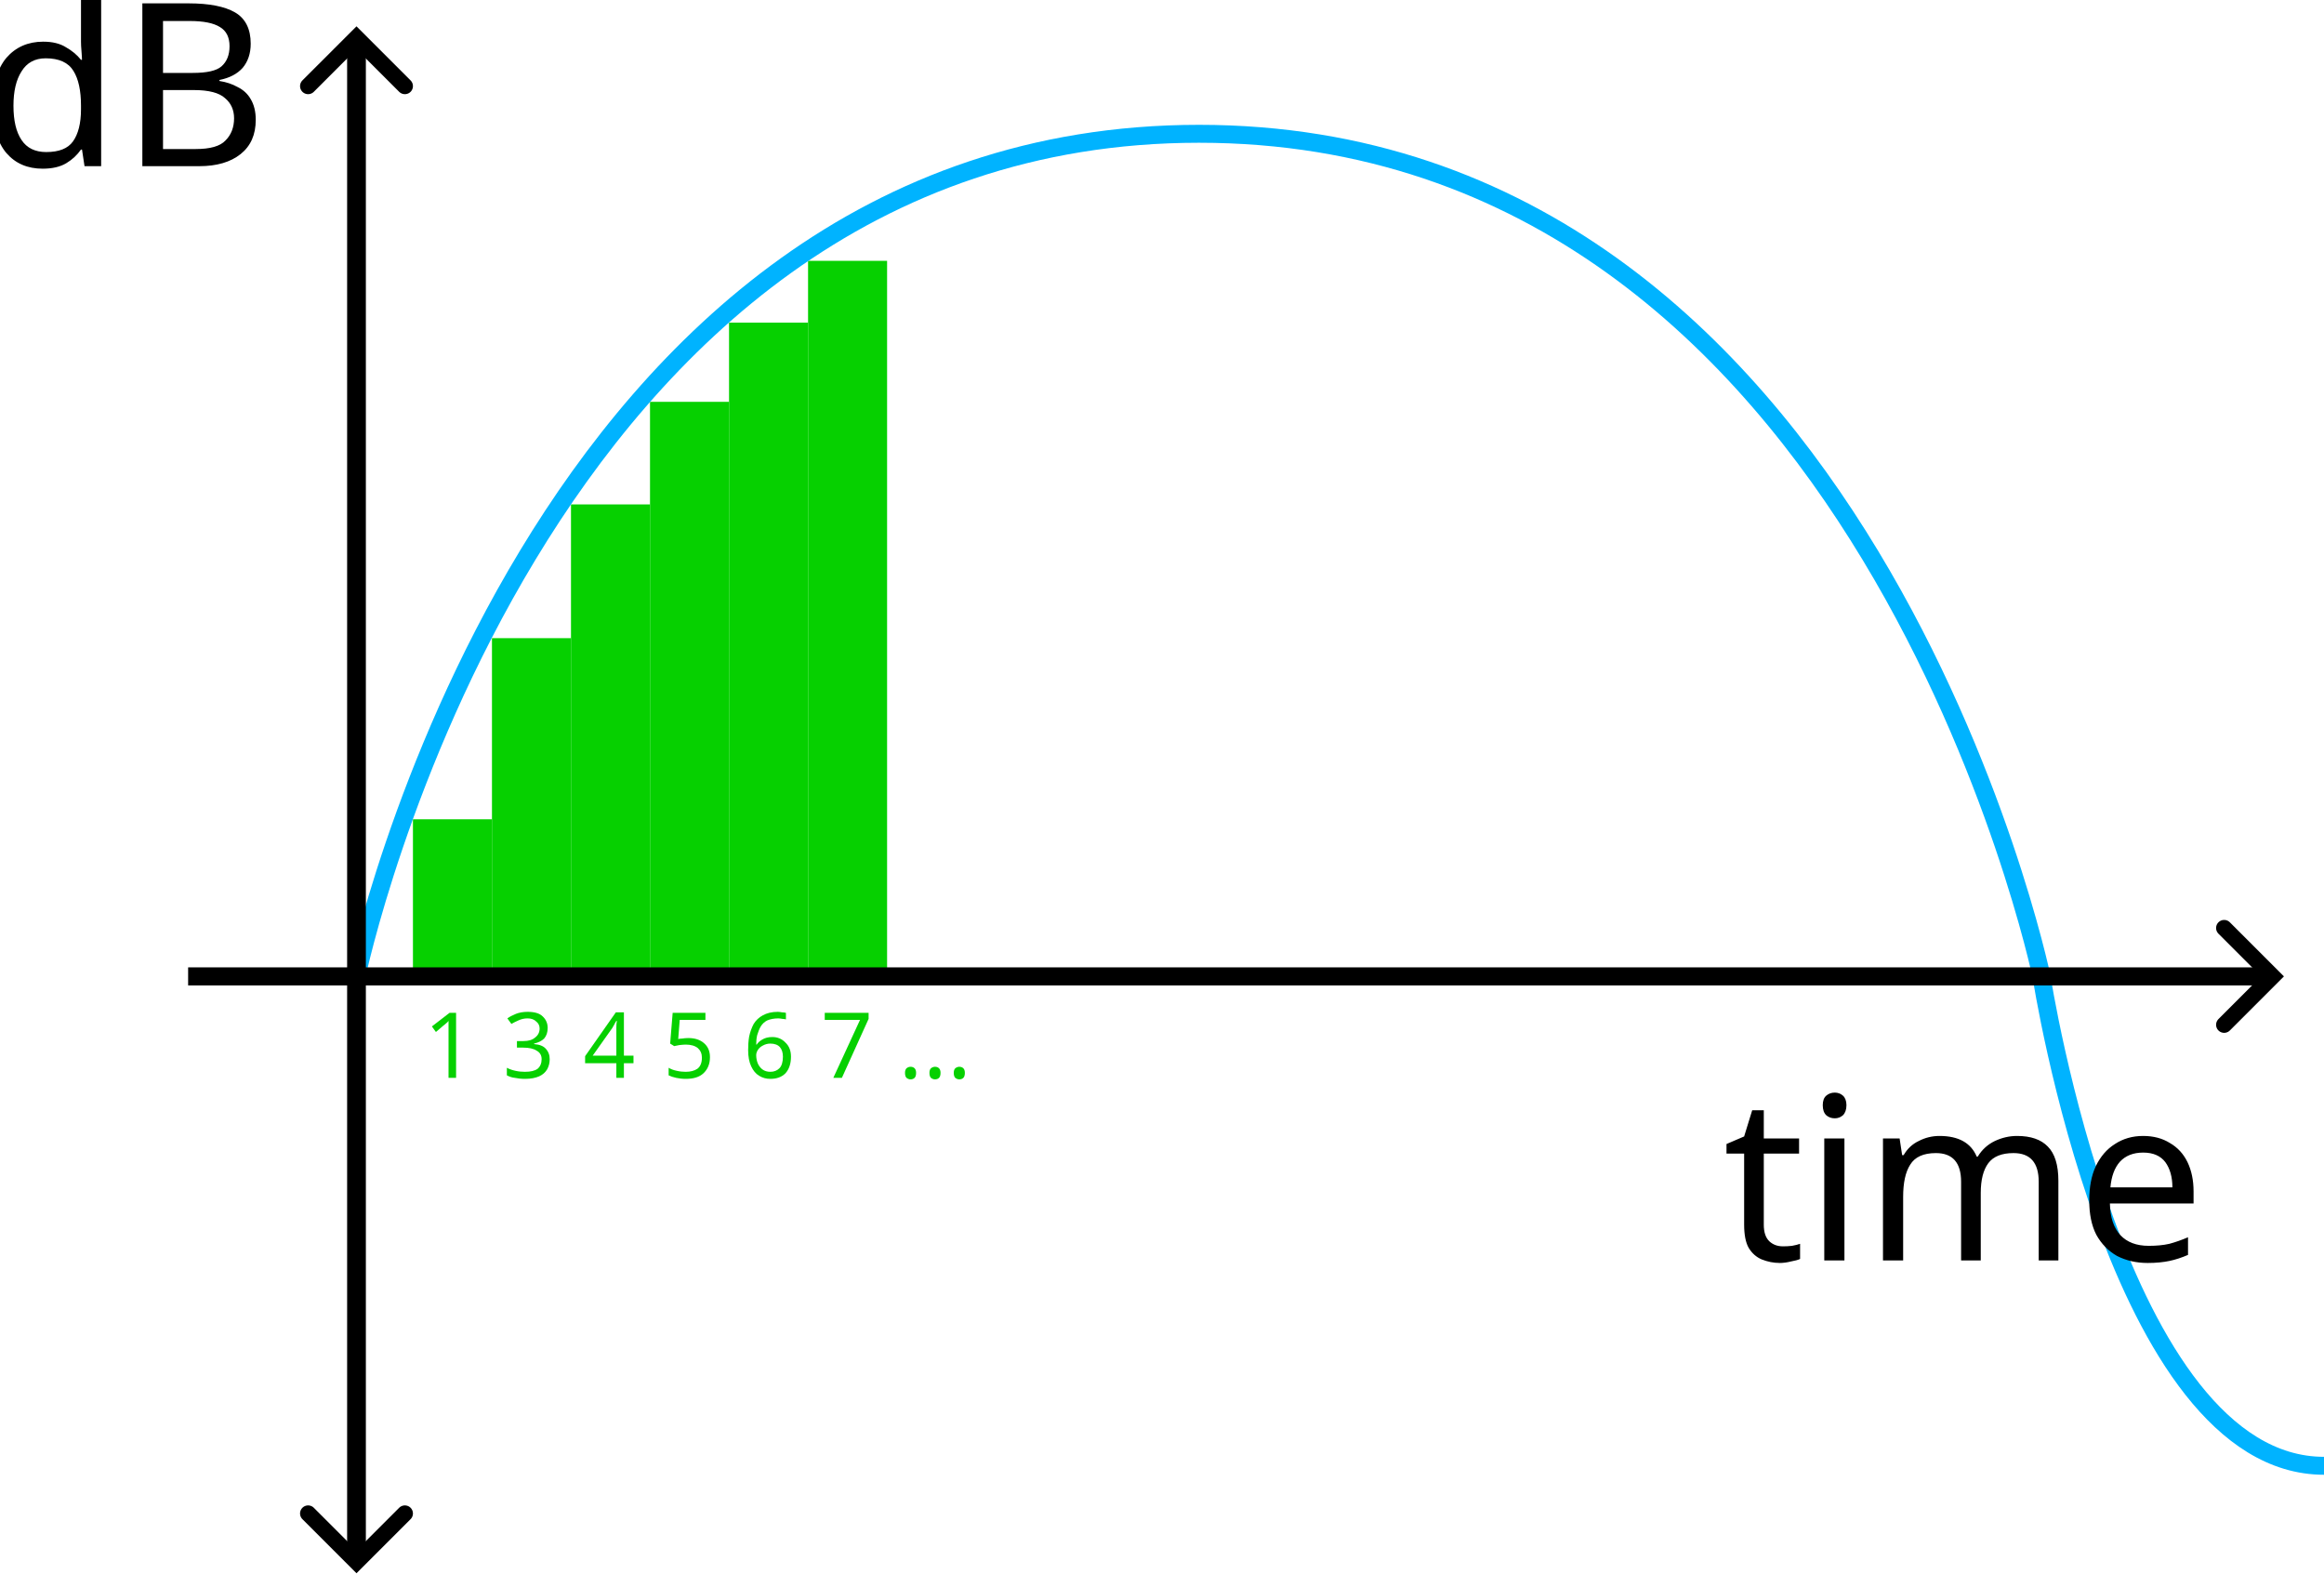
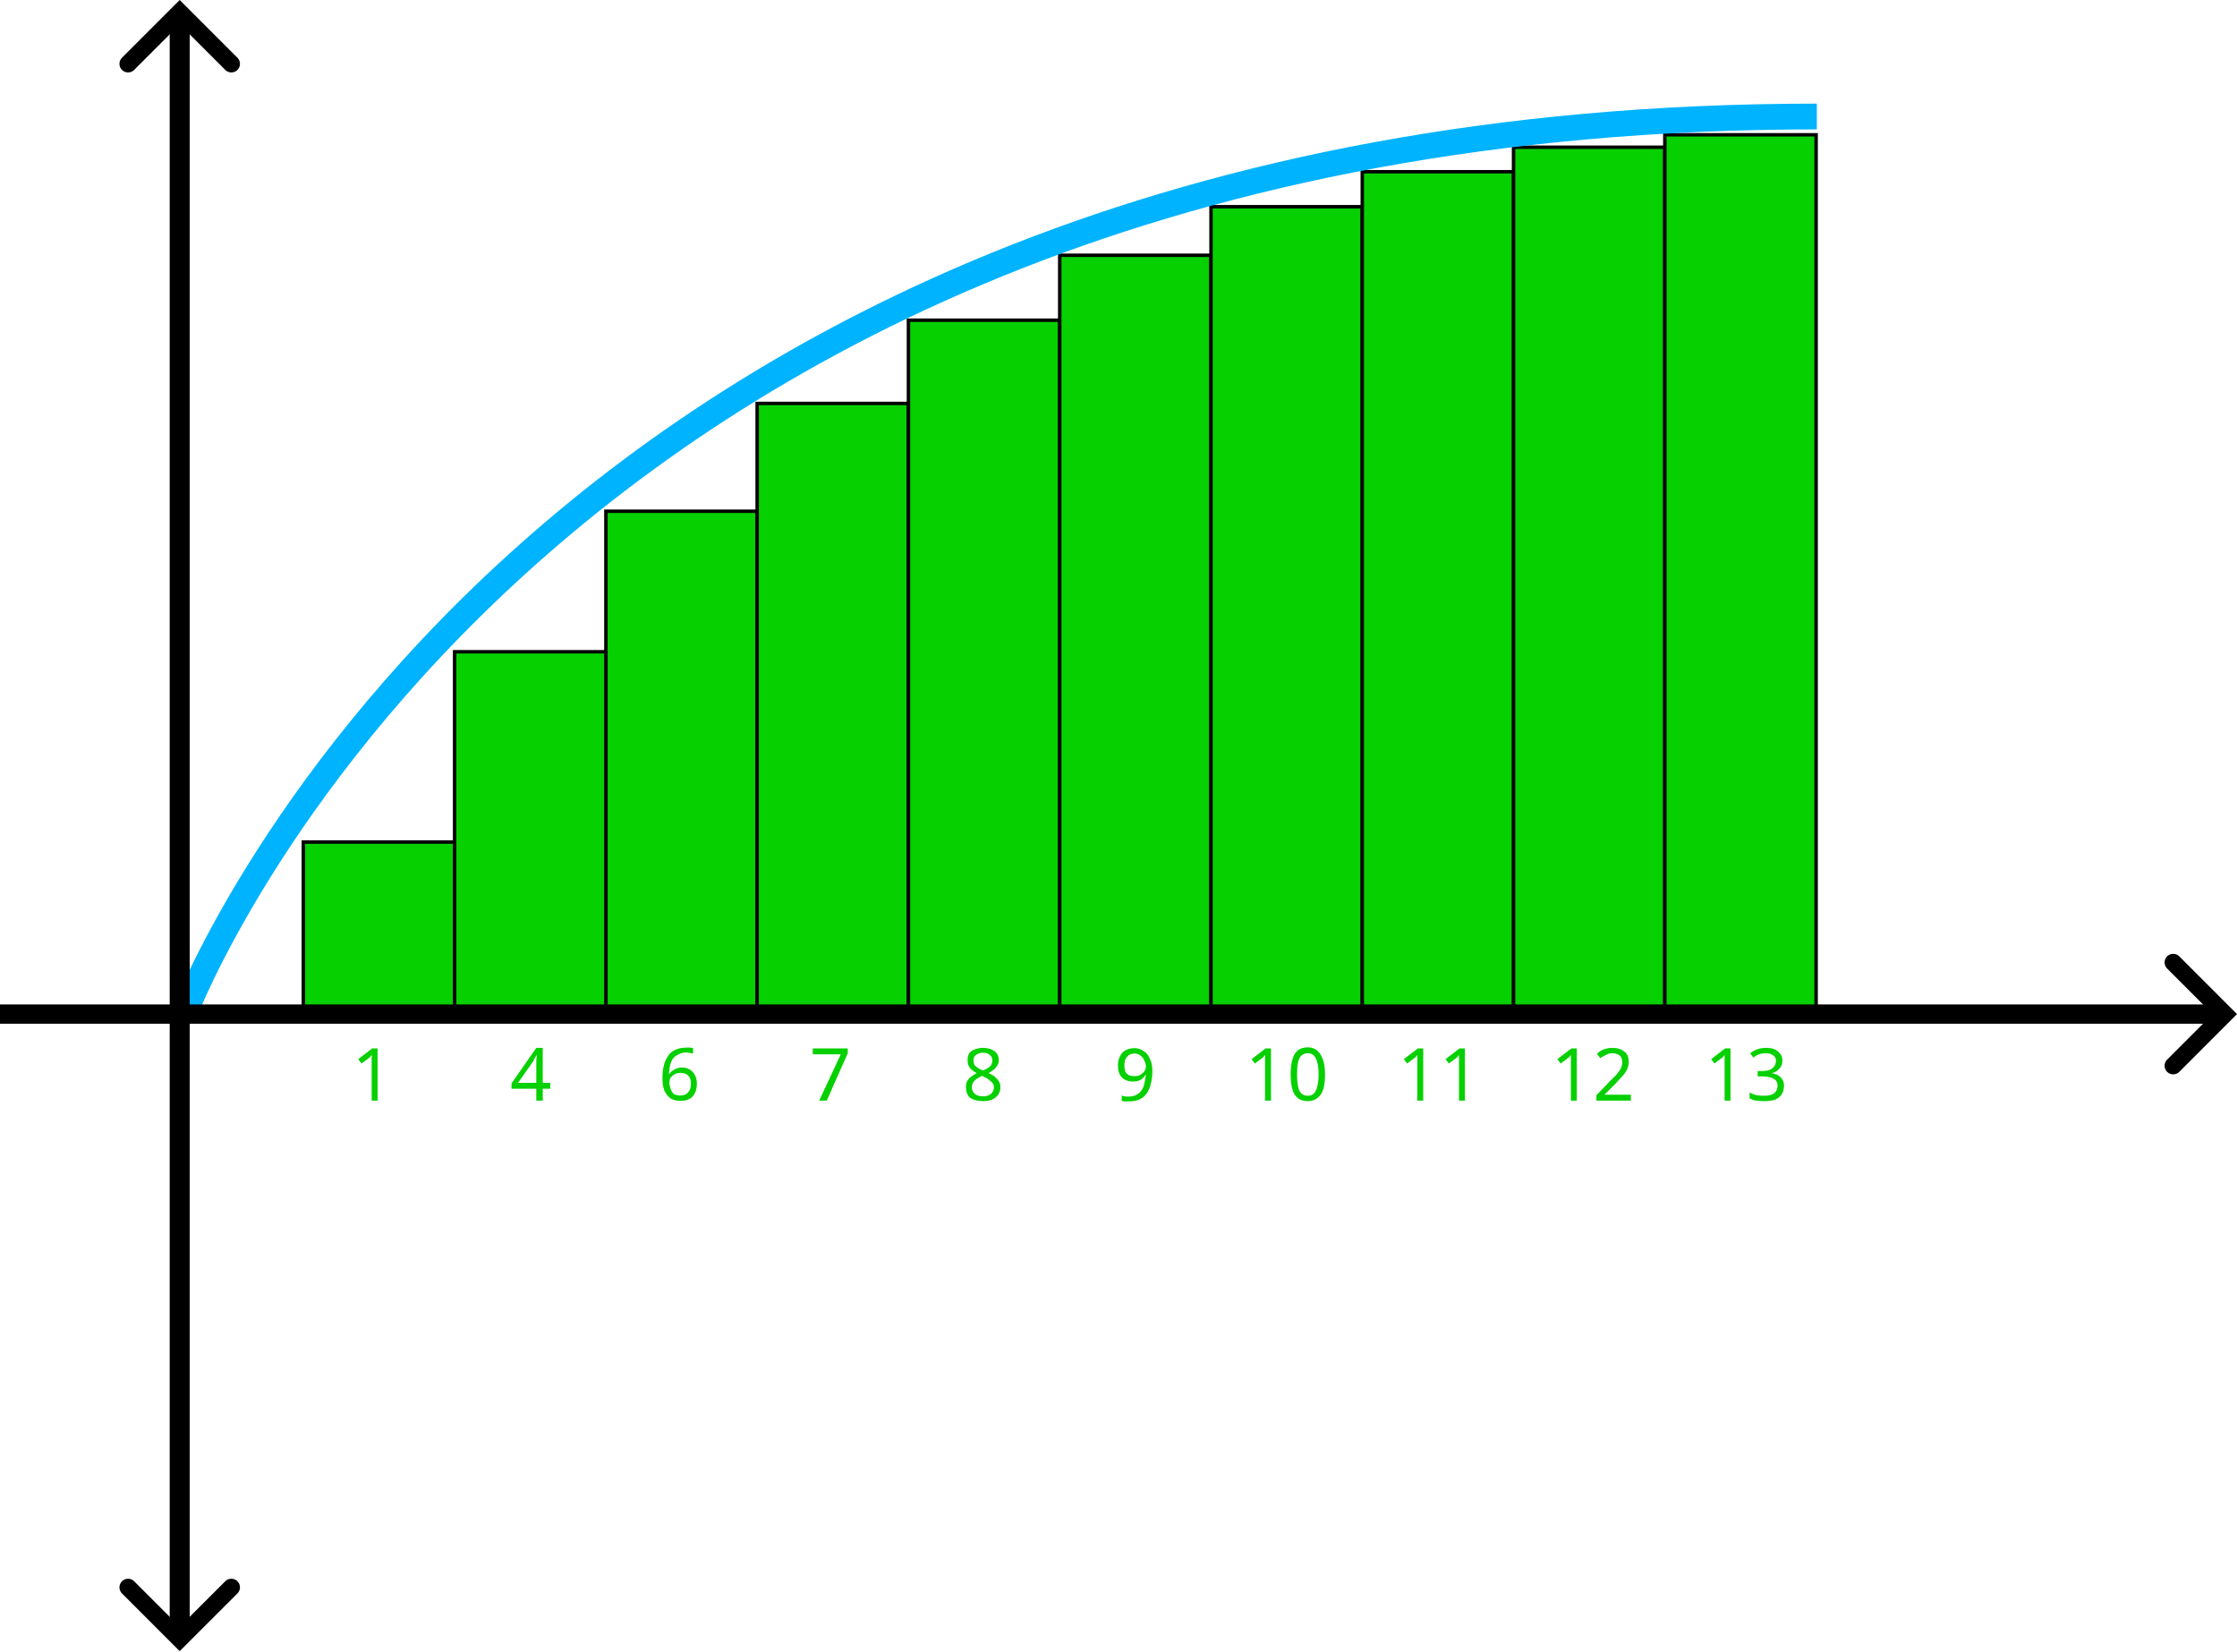
- <svg xmlns="http://www.w3.org/2000/svg" width="72.051mm" height="48.77mm" viewBox="0 0 72.051 48.77" version="1.1" id="svg1">
+ <svg xmlns="http://www.w3.org/2000/svg" width="64.976mm" height="47.954mm" viewBox="0 0 64.976 47.954" version="1.1" id="svg1">
  <defs id="defs1">
    <marker style="overflow:visible" id="marker6" refX="0" refY="0" orient="auto-start-reverse" markerWidth="0.5" markerHeight="0.5" viewBox="0 0 1 1" preserveAspectRatio="xMidYMid" markerUnits="userSpaceOnUse">
      <path style="fill:none;stroke:context-stroke;stroke-width:1;stroke-linecap:round" d="M 3,-3 0,0 3,3" transform="rotate(180,0.125,0)" id="path6" />
    </marker>
    <marker style="overflow:visible" id="marker5" refX="0" refY="0" orient="auto-start-reverse" markerWidth="0.5" markerHeight="0.5" viewBox="0 0 1 1" preserveAspectRatio="xMidYMid" markerUnits="userSpaceOnUse">
      <path style="fill:none;stroke:context-stroke;stroke-width:1;stroke-linecap:round" d="M 3,-3 0,0 3,3" transform="rotate(180,0.125,0)" id="path5" />
    </marker>
    <marker style="overflow:visible" id="ArrowWideRounded" refX="0" refY="0" orient="auto-start-reverse" markerWidth="0.5" markerHeight="0.5" viewBox="0 0 1 1" preserveAspectRatio="xMidYMid" markerUnits="userSpaceOnUse">
      <path style="fill:none;stroke:context-stroke;stroke-width:1;stroke-linecap:round" d="M 3,-3 0,0 3,3" transform="rotate(180,0.125,0)" id="path2" />
    </marker>
  </defs>
-   <g id="layer1" transform="translate(-17.0866,-99.98557)">
-     <rect style="fill:#06d000;fill-opacity:1;stroke:none;stroke-width:0.983;stroke-dasharray:none;stroke-opacity:1" id="rect10" width="2.45" height="14.631" x="34.789" y="115.622" />
-     <rect style="fill:#06d000;fill-opacity:1;stroke:none;stroke-width:1.085;stroke-dasharray:none;stroke-opacity:1" id="rect11" width="2.45" height="17.811" x="37.239" y="112.442" />
-     <rect style="fill:#06d000;fill-opacity:1;stroke:none;stroke-width:1.157;stroke-dasharray:none;stroke-opacity:1" id="rect12" width="2.45" height="20.266" x="39.689" y="109.987" />
-     <rect style="fill:#06d000;fill-opacity:1;stroke:none;stroke-width:1.211;stroke-dasharray:none;stroke-opacity:1" id="rect13" width="2.45" height="22.182" x="42.139" y="108.071" />
-     <rect style="fill:#06d000;fill-opacity:1;stroke:none;stroke-width:0.832;stroke-dasharray:none;stroke-opacity:1" id="rect9" width="2.45" height="10.485" x="32.339" y="119.768" />
-     <rect style="fill:#06d000;fill-opacity:1;stroke:none;stroke-width:0.567;stroke-dasharray:none;stroke-opacity:1" id="rect8" width="2.45" height="4.87" x="29.889" y="125.383" />
-     <path style="fill:none;stroke:#00b3ff;stroke-width:0.556;stroke-dasharray:none;stroke-opacity:1" d="m 28.139,130.253 c 0,0 5.454,-26.12 26.12,-26.12 20.666,0 26.12,26.12 26.12,26.12 0,0 2.338,15.171 8.759,15.171" id="path7" />
-     <path style="fill:#000000;stroke:#000000;stroke-width:0.56;stroke-dasharray:none;stroke-opacity:1;marker-end:url(#ArrowWideRounded)" d="M 22.919,130.253 H 87.417" id="path1" />
-     <path style="fill:#000000;stroke:#000000;stroke-width:0.581;stroke-dasharray:none;stroke-opacity:1;marker-start:url(#marker6);marker-end:url(#marker5)" d="M 28.139,148.277 V 101.28" id="path3" />
-     <text xml:space="preserve" style="font-size:7.056px;line-height:6.25px;font-family:'JetBrainsMono Nerd Font';-inkscape-font-specification:'JetBrainsMono Nerd Font';letter-spacing:0px;fill:none;stroke:#000000;stroke-width:0.556;stroke-dasharray:none;stroke-opacity:1" x="16.473" y="105.136" id="text7">
-       <tspan id="tspan7" style="font-size:7.056px;line-height:6.25px;fill:#000000;fill-opacity:1;stroke:none;stroke-width:0.556" x="16.473" y="105.136">dB</tspan>
+   <g id="layer1" transform="translate(-22.91915,-100.8014)">
+     <rect style="fill:#06d000;fill-opacity:1;stroke:#000000;stroke-width:0.1;stroke-dasharray:none;stroke-opacity:1" id="rect10" width="4.394" height="14.403" x="40.518" y="115.649" />
+     <rect style="fill:#06d000;fill-opacity:1;stroke:#000000;stroke-width:0.1;stroke-dasharray:none;stroke-opacity:1" id="rect11" width="4.394" height="17.533" x="44.912" y="112.518" />
+     <rect style="fill:#06d000;fill-opacity:1;stroke:#000000;stroke-width:0.1;stroke-dasharray:none;stroke-opacity:1" id="rect12" width="4.394" height="19.95" x="49.306" y="110.101" />
+     <rect style="fill:#06d000;fill-opacity:1;stroke:#000000;stroke-width:0.1;stroke-dasharray:none;stroke-opacity:1" id="rect13" width="4.394" height="21.837" x="53.7" y="108.215" />
+     <rect style="fill:#06d000;fill-opacity:1;stroke:#000000;stroke-width:0.1;stroke-dasharray:none;stroke-opacity:1" id="rect13-2" width="4.394" height="23.247" x="58.094" y="106.805" />
+     <rect style="fill:#06d000;fill-opacity:1;stroke:#000000;stroke-width:0.1;stroke-dasharray:none;stroke-opacity:1" id="rect13-2-7" width="4.394" height="24.262" x="62.488" y="105.789" />
+     <rect style="fill:#06d000;fill-opacity:1;stroke:#000000;stroke-width:0.1;stroke-dasharray:none;stroke-opacity:1" id="rect13-2-7-5" width="4.394" height="24.975" x="66.882" y="105.077" />
+     <rect style="fill:#06d000;fill-opacity:1;stroke:#000000;stroke-width:0.1;stroke-dasharray:none;stroke-opacity:1" id="rect13-2-7-5-8" width="4.394" height="25.336" x="71.276" y="104.716" />
+     <rect style="fill:#06d000;fill-opacity:1;stroke:#000000;stroke-width:0.1;stroke-dasharray:none;stroke-opacity:1" id="rect9" width="4.394" height="10.322" x="36.124" y="119.73" />
+     <rect style="fill:#06d000;fill-opacity:1;stroke:#000000;stroke-width:0.1;stroke-dasharray:none;stroke-opacity:1" id="rect8" width="4.394" height="4.795" x="31.73" y="125.257" />
+     <text xml:space="preserve" style="font-size:2.117px;line-height:1.656px;font-family:'JetBrainsMono Nerd Font';-inkscape-font-specification:'JetBrainsMono Nerd Font';letter-spacing:0px;fill:#06d000;fill-opacity:1;stroke:none;stroke-width:0.556;stroke-dasharray:none;stroke-opacity:1" x="33.135" y="132.765" id="text13">
+       <tspan id="tspan13" style="font-size:2.117px;line-height:1.656px;stroke-width:0.556" x="33.135" y="132.765">1</tspan>
    </text>
-     <text xml:space="preserve" style="font-size:7.056px;line-height:6.25px;font-family:'JetBrainsMono Nerd Font';-inkscape-font-specification:'JetBrainsMono Nerd Font';letter-spacing:0px;fill:#000000;fill-opacity:1;stroke:none;stroke-width:0.556;stroke-dasharray:none;stroke-opacity:1" x="70.504" y="139.06" id="text8">
-       <tspan id="tspan8" style="stroke-width:0.556" x="70.504" y="139.06">time</tspan>
+     <text xml:space="preserve" style="font-size:2.117px;line-height:1.656px;font-family:'JetBrainsMono Nerd Font';-inkscape-font-specification:'JetBrainsMono Nerd Font';letter-spacing:0px;fill:#06d000;fill-opacity:1;stroke:none;stroke-width:0.556;stroke-dasharray:none;stroke-opacity:1" x="37.729" y="132.765" id="text14">
+       <tspan id="tspan14" style="font-size:2.117px;line-height:1.656px;stroke-width:0.556" x="37.729" y="132.765">4</tspan>
    </text>
-     <text xml:space="preserve" style="font-size:2.822px;line-height:2.5px;font-family:'JetBrainsMono Nerd Font';-inkscape-font-specification:'JetBrainsMono Nerd Font';letter-spacing:0px;fill:#06d000;fill-opacity:1;stroke:none;stroke-width:0.556;stroke-dasharray:none;stroke-opacity:1" x="30.225" y="133.4" id="text13">
-       <tspan id="tspan13" style="font-size:2.822px;line-height:2.5px;stroke-width:0.556" x="30.225" y="133.4">1</tspan>
+     <text xml:space="preserve" style="font-size:2.117px;line-height:1.656px;font-family:'JetBrainsMono Nerd Font';-inkscape-font-specification:'JetBrainsMono Nerd Font';letter-spacing:0px;fill:#06d000;fill-opacity:1;stroke:none;stroke-width:0.556;stroke-dasharray:none;stroke-opacity:1" x="42.051" y="132.755" id="text15">
+       <tspan id="tspan15" style="font-size:2.117px;line-height:1.656px;stroke-width:0.556" x="42.051" y="132.755">6</tspan>
    </text>
-     <text xml:space="preserve" style="font-size:2.822px;line-height:2.5px;font-family:'JetBrainsMono Nerd Font';-inkscape-font-specification:'JetBrainsMono Nerd Font';letter-spacing:0px;fill:#06d000;fill-opacity:1;stroke:none;stroke-width:0.556;stroke-dasharray:none;stroke-opacity:1" x="32.675" y="133.4" id="text14">
-       <tspan id="tspan14" style="font-size:2.822px;line-height:2.5px;stroke-width:0.556" x="32.675" y="133.4">3</tspan>
-     </text>
-     <text xml:space="preserve" style="font-size:2.822px;line-height:2.5px;font-family:'JetBrainsMono Nerd Font';-inkscape-font-specification:'JetBrainsMono Nerd Font';letter-spacing:0px;fill:#06d000;fill-opacity:1;stroke:none;stroke-width:0.556;stroke-dasharray:none;stroke-opacity:1" x="35.163" y="133.4" id="text15">
-       <tspan id="tspan15" style="font-size:2.822px;line-height:2.5px;stroke-width:0.556" x="35.163" y="133.4">4</tspan>
-     </text>
-     <text xml:space="preserve" style="font-size:2.822px;line-height:2.5px;font-family:'JetBrainsMono Nerd Font';-inkscape-font-specification:'JetBrainsMono Nerd Font';letter-spacing:0px;fill:#06d000;fill-opacity:1;stroke:none;stroke-width:0.556;stroke-dasharray:none;stroke-opacity:1" x="37.645" y="133.4" id="text16">
-       <tspan id="tspan16" style="font-size:2.822px;line-height:2.5px;stroke-width:0.556" x="37.645" y="133.4">5</tspan>
+     <text xml:space="preserve" style="font-size:2.117px;line-height:1.656px;font-family:'JetBrainsMono Nerd Font';-inkscape-font-specification:'JetBrainsMono Nerd Font';letter-spacing:0px;fill:#06d000;fill-opacity:1;stroke:none;stroke-width:0.556;stroke-dasharray:none;stroke-opacity:1" x="46.432" y="132.765" id="text16">
+       <tspan id="tspan16" style="font-size:2.117px;line-height:1.656px;stroke-width:0.556" x="46.432" y="132.765">7</tspan>
    </text>
    <text xml:space="preserve" style="font-size:2.822px;line-height:2.5px;font-family:'JetBrainsMono Nerd Font';-inkscape-font-specification:'JetBrainsMono Nerd Font';letter-spacing:0px;fill:#06d000;fill-opacity:1;stroke:none;stroke-width:0.556;stroke-dasharray:none;stroke-opacity:1" x="37.645" y="133.033" id="text17">
      <tspan id="tspan17" style="font-size:2.822px;line-height:2.5px;stroke-width:0.556" x="37.645" y="133.033" />
    </text>
-     <text xml:space="preserve" style="font-size:2.822px;line-height:2.5px;font-family:'JetBrainsMono Nerd Font';-inkscape-font-specification:'JetBrainsMono Nerd Font';letter-spacing:0px;fill:#06d000;fill-opacity:1;stroke:none;stroke-width:0.556;stroke-dasharray:none;stroke-opacity:1" x="40.124" y="133.4" id="text18">
-       <tspan id="tspan18" style="font-size:2.822px;line-height:2.5px;stroke-width:0.556" x="40.124" y="133.4">6</tspan>
+     <text xml:space="preserve" style="font-size:2.117px;line-height:1.656px;font-family:'JetBrainsMono Nerd Font';-inkscape-font-specification:'JetBrainsMono Nerd Font';letter-spacing:0px;fill:#06d000;fill-opacity:1;stroke:none;stroke-width:0.556;stroke-dasharray:none;stroke-opacity:1" x="50.868" y="132.765" id="text18">
+       <tspan id="tspan18" style="font-size:2.117px;line-height:1.656px;stroke-width:0.556" x="50.868" y="132.765">8</tspan>
    </text>
-     <text xml:space="preserve" style="font-size:2.822px;line-height:2.5px;font-family:'JetBrainsMono Nerd Font';-inkscape-font-specification:'JetBrainsMono Nerd Font';letter-spacing:0px;fill:#06d000;fill-opacity:1;stroke:none;stroke-width:0.556;stroke-dasharray:none;stroke-opacity:1" x="42.531" y="133.4" id="text19">
-       <tspan id="tspan19" style="font-size:2.822px;line-height:2.5px;stroke-width:0.556" x="42.531" y="133.4">7</tspan>
+     <text xml:space="preserve" style="font-size:2.117px;line-height:1.656px;font-family:'JetBrainsMono Nerd Font';-inkscape-font-specification:'JetBrainsMono Nerd Font';letter-spacing:0px;fill:#06d000;fill-opacity:1;stroke:none;stroke-width:0.556;stroke-dasharray:none;stroke-opacity:1" x="55.283" y="132.776" id="text19">
+       <tspan id="tspan19" style="font-size:2.117px;line-height:1.656px;stroke-width:0.556" x="55.283" y="132.776">9</tspan>
    </text>
-     <text xml:space="preserve" style="font-size:2.822px;line-height:2.5px;font-family:'JetBrainsMono Nerd Font';-inkscape-font-specification:'JetBrainsMono Nerd Font';letter-spacing:0px;fill:#06d000;fill-opacity:1;stroke:none;stroke-width:0.556;stroke-dasharray:none;stroke-opacity:1" x="44.941" y="133.4" id="text20">
-       <tspan id="tspan20" style="font-size:2.822px;line-height:2.5px;stroke-width:0.556" x="44.941" y="133.4">...</tspan>
+     <text xml:space="preserve" style="font-size:2.117px;line-height:1.656px;font-family:'JetBrainsMono Nerd Font';-inkscape-font-specification:'JetBrainsMono Nerd Font';letter-spacing:0px;fill:#06d000;fill-opacity:1;stroke:none;stroke-width:0.556;stroke-dasharray:none;stroke-opacity:1" x="59.084" y="132.765" id="text19-5">
+       <tspan id="tspan19-6" style="font-size:2.117px;line-height:1.656px;stroke-width:0.556" x="59.084" y="132.765">10</tspan>
    </text>
+     <text xml:space="preserve" style="font-size:2.117px;line-height:1.656px;font-family:'JetBrainsMono Nerd Font';-inkscape-font-specification:'JetBrainsMono Nerd Font';letter-spacing:0px;fill:#06d000;fill-opacity:1;stroke:none;stroke-width:0.556;stroke-dasharray:none;stroke-opacity:1" x="63.508" y="132.765" id="text19-5-6">
+       <tspan id="tspan19-6-6" style="font-size:2.117px;line-height:1.656px;stroke-width:0.556" x="63.508" y="132.765">11</tspan>
+     </text>
+     <text xml:space="preserve" style="font-size:2.117px;line-height:1.656px;font-family:'JetBrainsMono Nerd Font';-inkscape-font-specification:'JetBrainsMono Nerd Font';letter-spacing:0px;fill:#06d000;fill-opacity:1;stroke:none;stroke-width:0.556;stroke-dasharray:none;stroke-opacity:1" x="67.968" y="132.765" id="text19-5-6-0">
+       <tspan id="tspan19-6-6-6" style="font-size:2.117px;line-height:1.656px;stroke-width:0.556" x="67.968" y="132.765">12</tspan>
+     </text>
+     <text xml:space="preserve" style="font-size:2.117px;line-height:1.656px;font-family:'JetBrainsMono Nerd Font';-inkscape-font-specification:'JetBrainsMono Nerd Font';letter-spacing:0px;fill:#06d000;fill-opacity:1;stroke:none;stroke-width:0.556;stroke-dasharray:none;stroke-opacity:1" x="72.432" y="132.765" id="text19-5-6-0-5">
+       <tspan id="tspan19-6-6-6-0" style="font-size:2.117px;line-height:1.656px;stroke-width:0.556" x="72.432" y="132.765">13</tspan>
+     </text>
+     <path style="fill:none;stroke:#00b3ff;stroke-width:0.748;stroke-dasharray:none;stroke-opacity:1" d="m 28.29,130.201 c 0,0 9.898,-26.016 47.401,-26.016" id="path7" />
+     <path style="fill:#000000;stroke:#000000;stroke-width:0.581;stroke-dasharray:none;stroke-opacity:1;marker-start:url(#marker6);marker-end:url(#marker5)" d="M 28.139,148.277 V 101.28" id="path3" />
+     <path style="fill:#000000;stroke:#000000;stroke-width:0.56;stroke-dasharray:none;stroke-opacity:1;marker-end:url(#ArrowWideRounded)" d="M 22.919,130.253 H 87.417" id="path1" />
  </g>
</svg>
